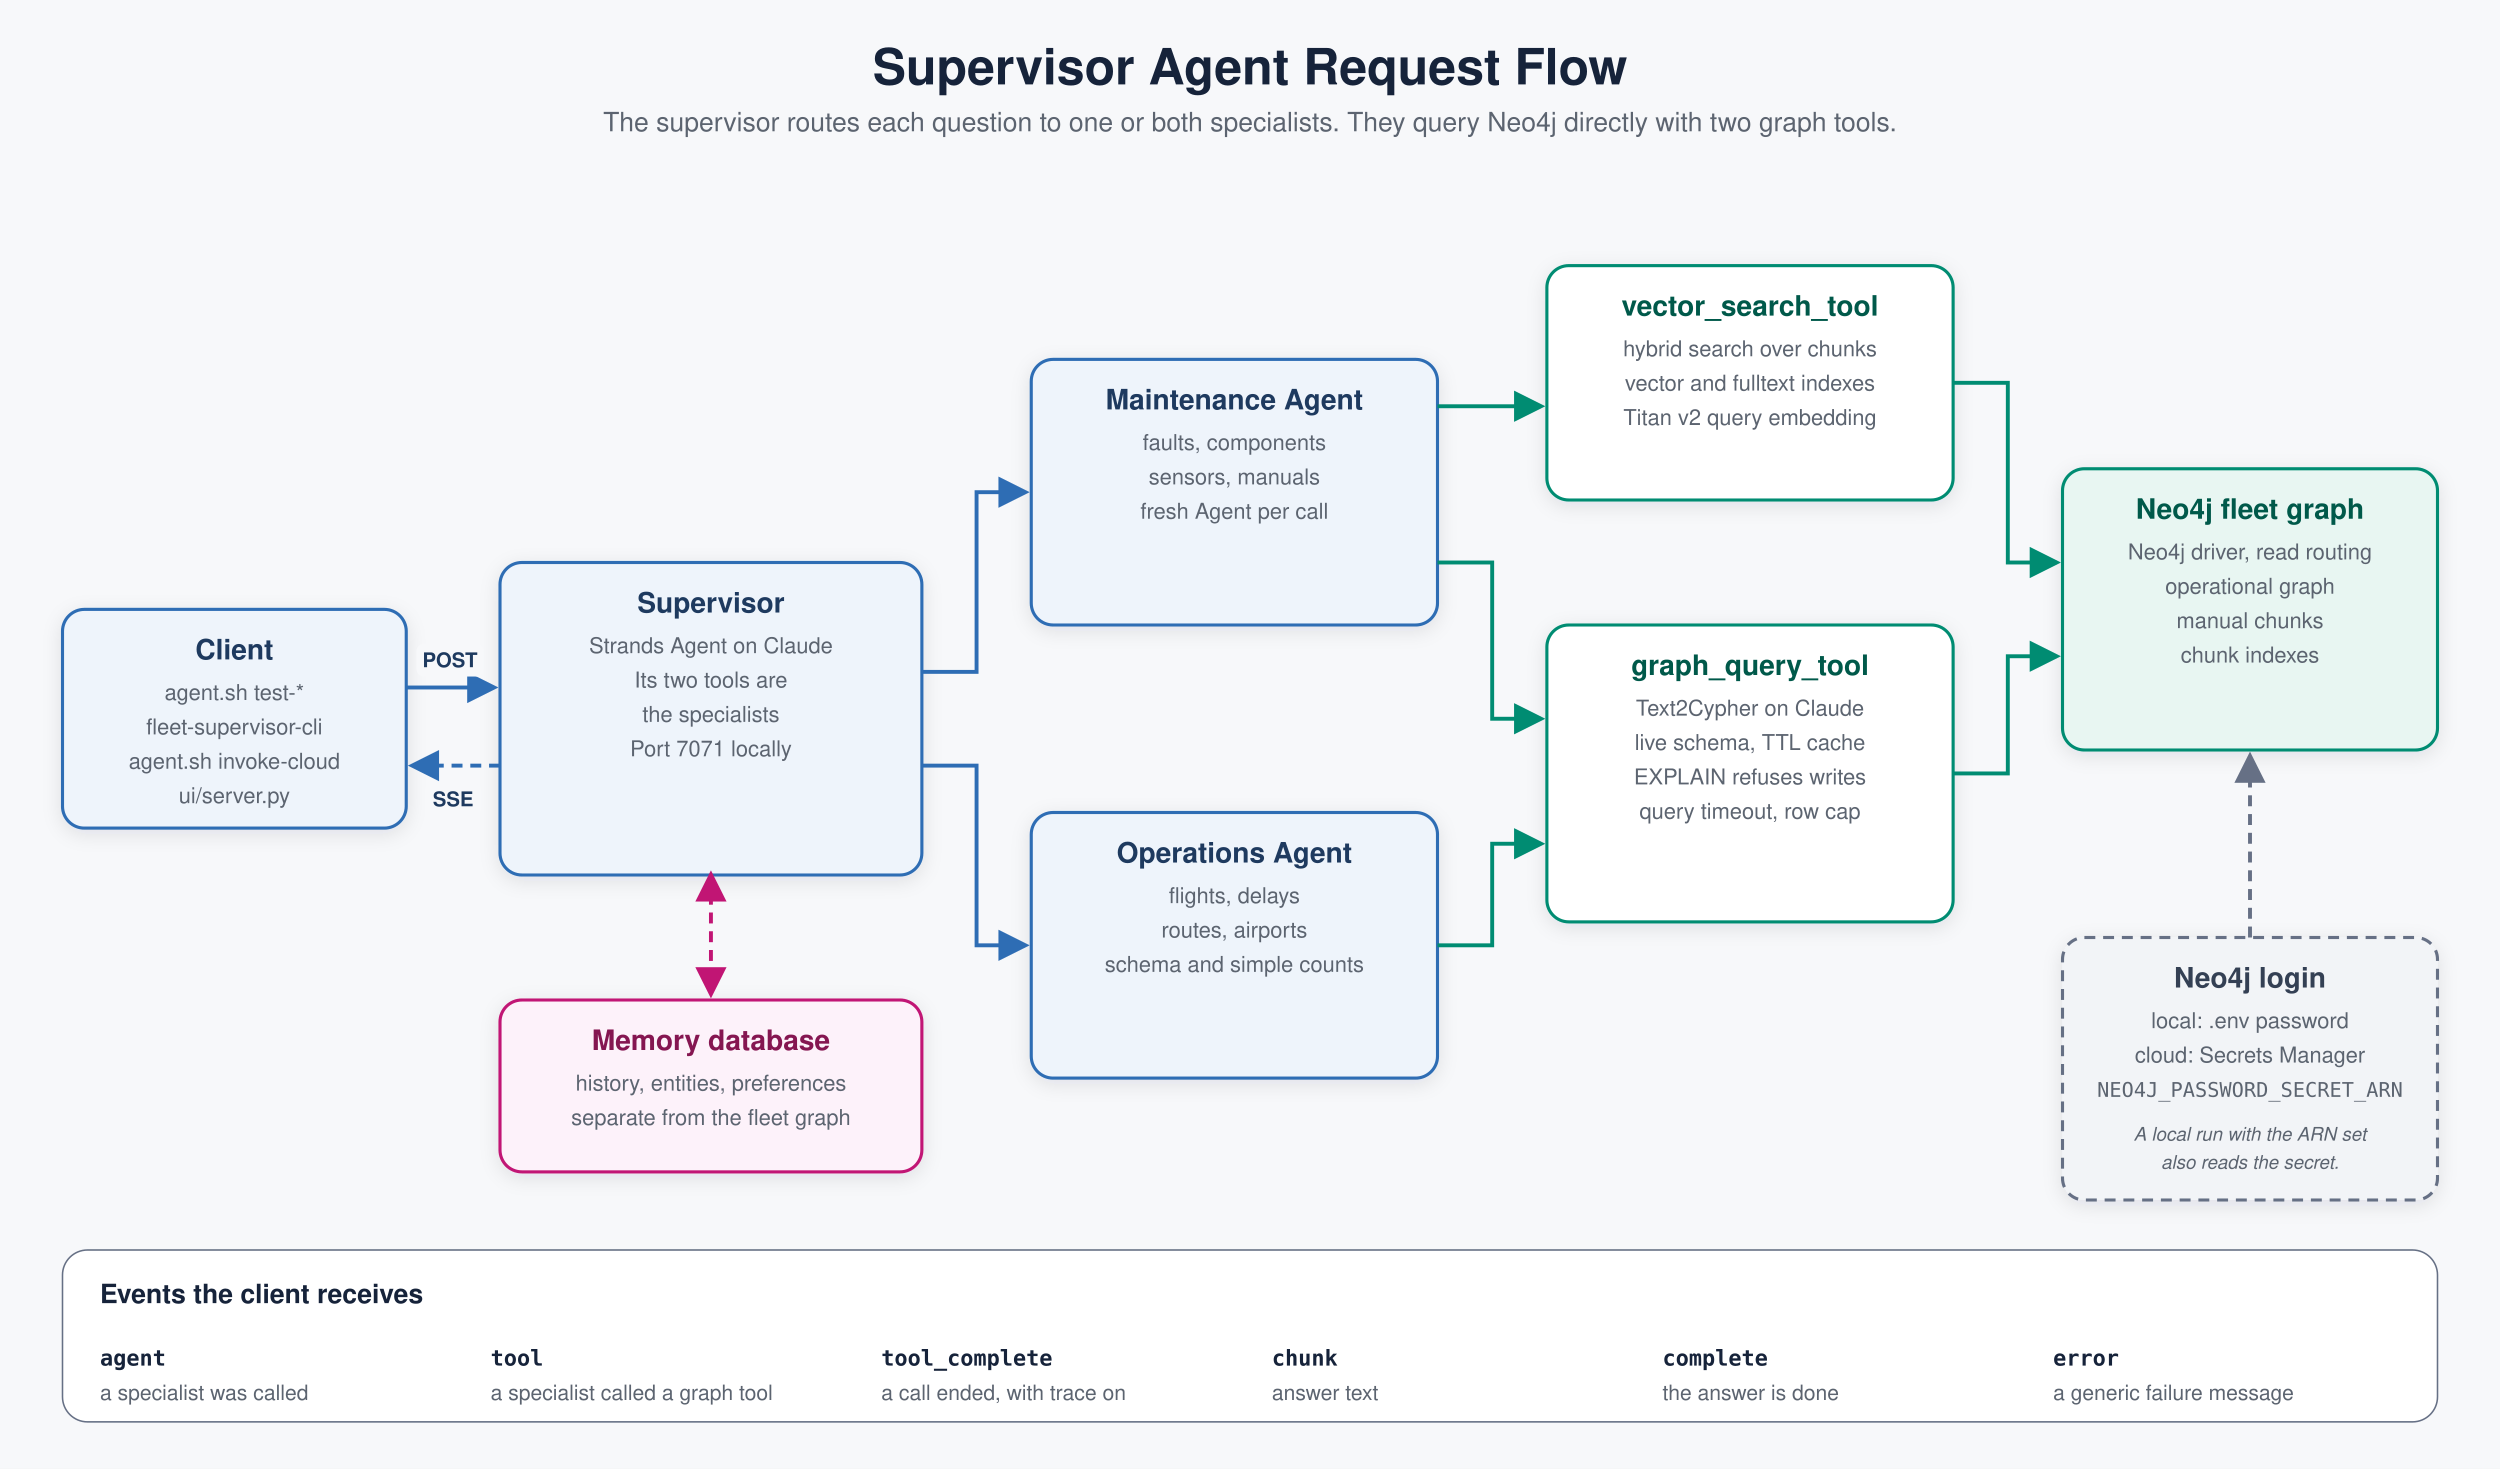
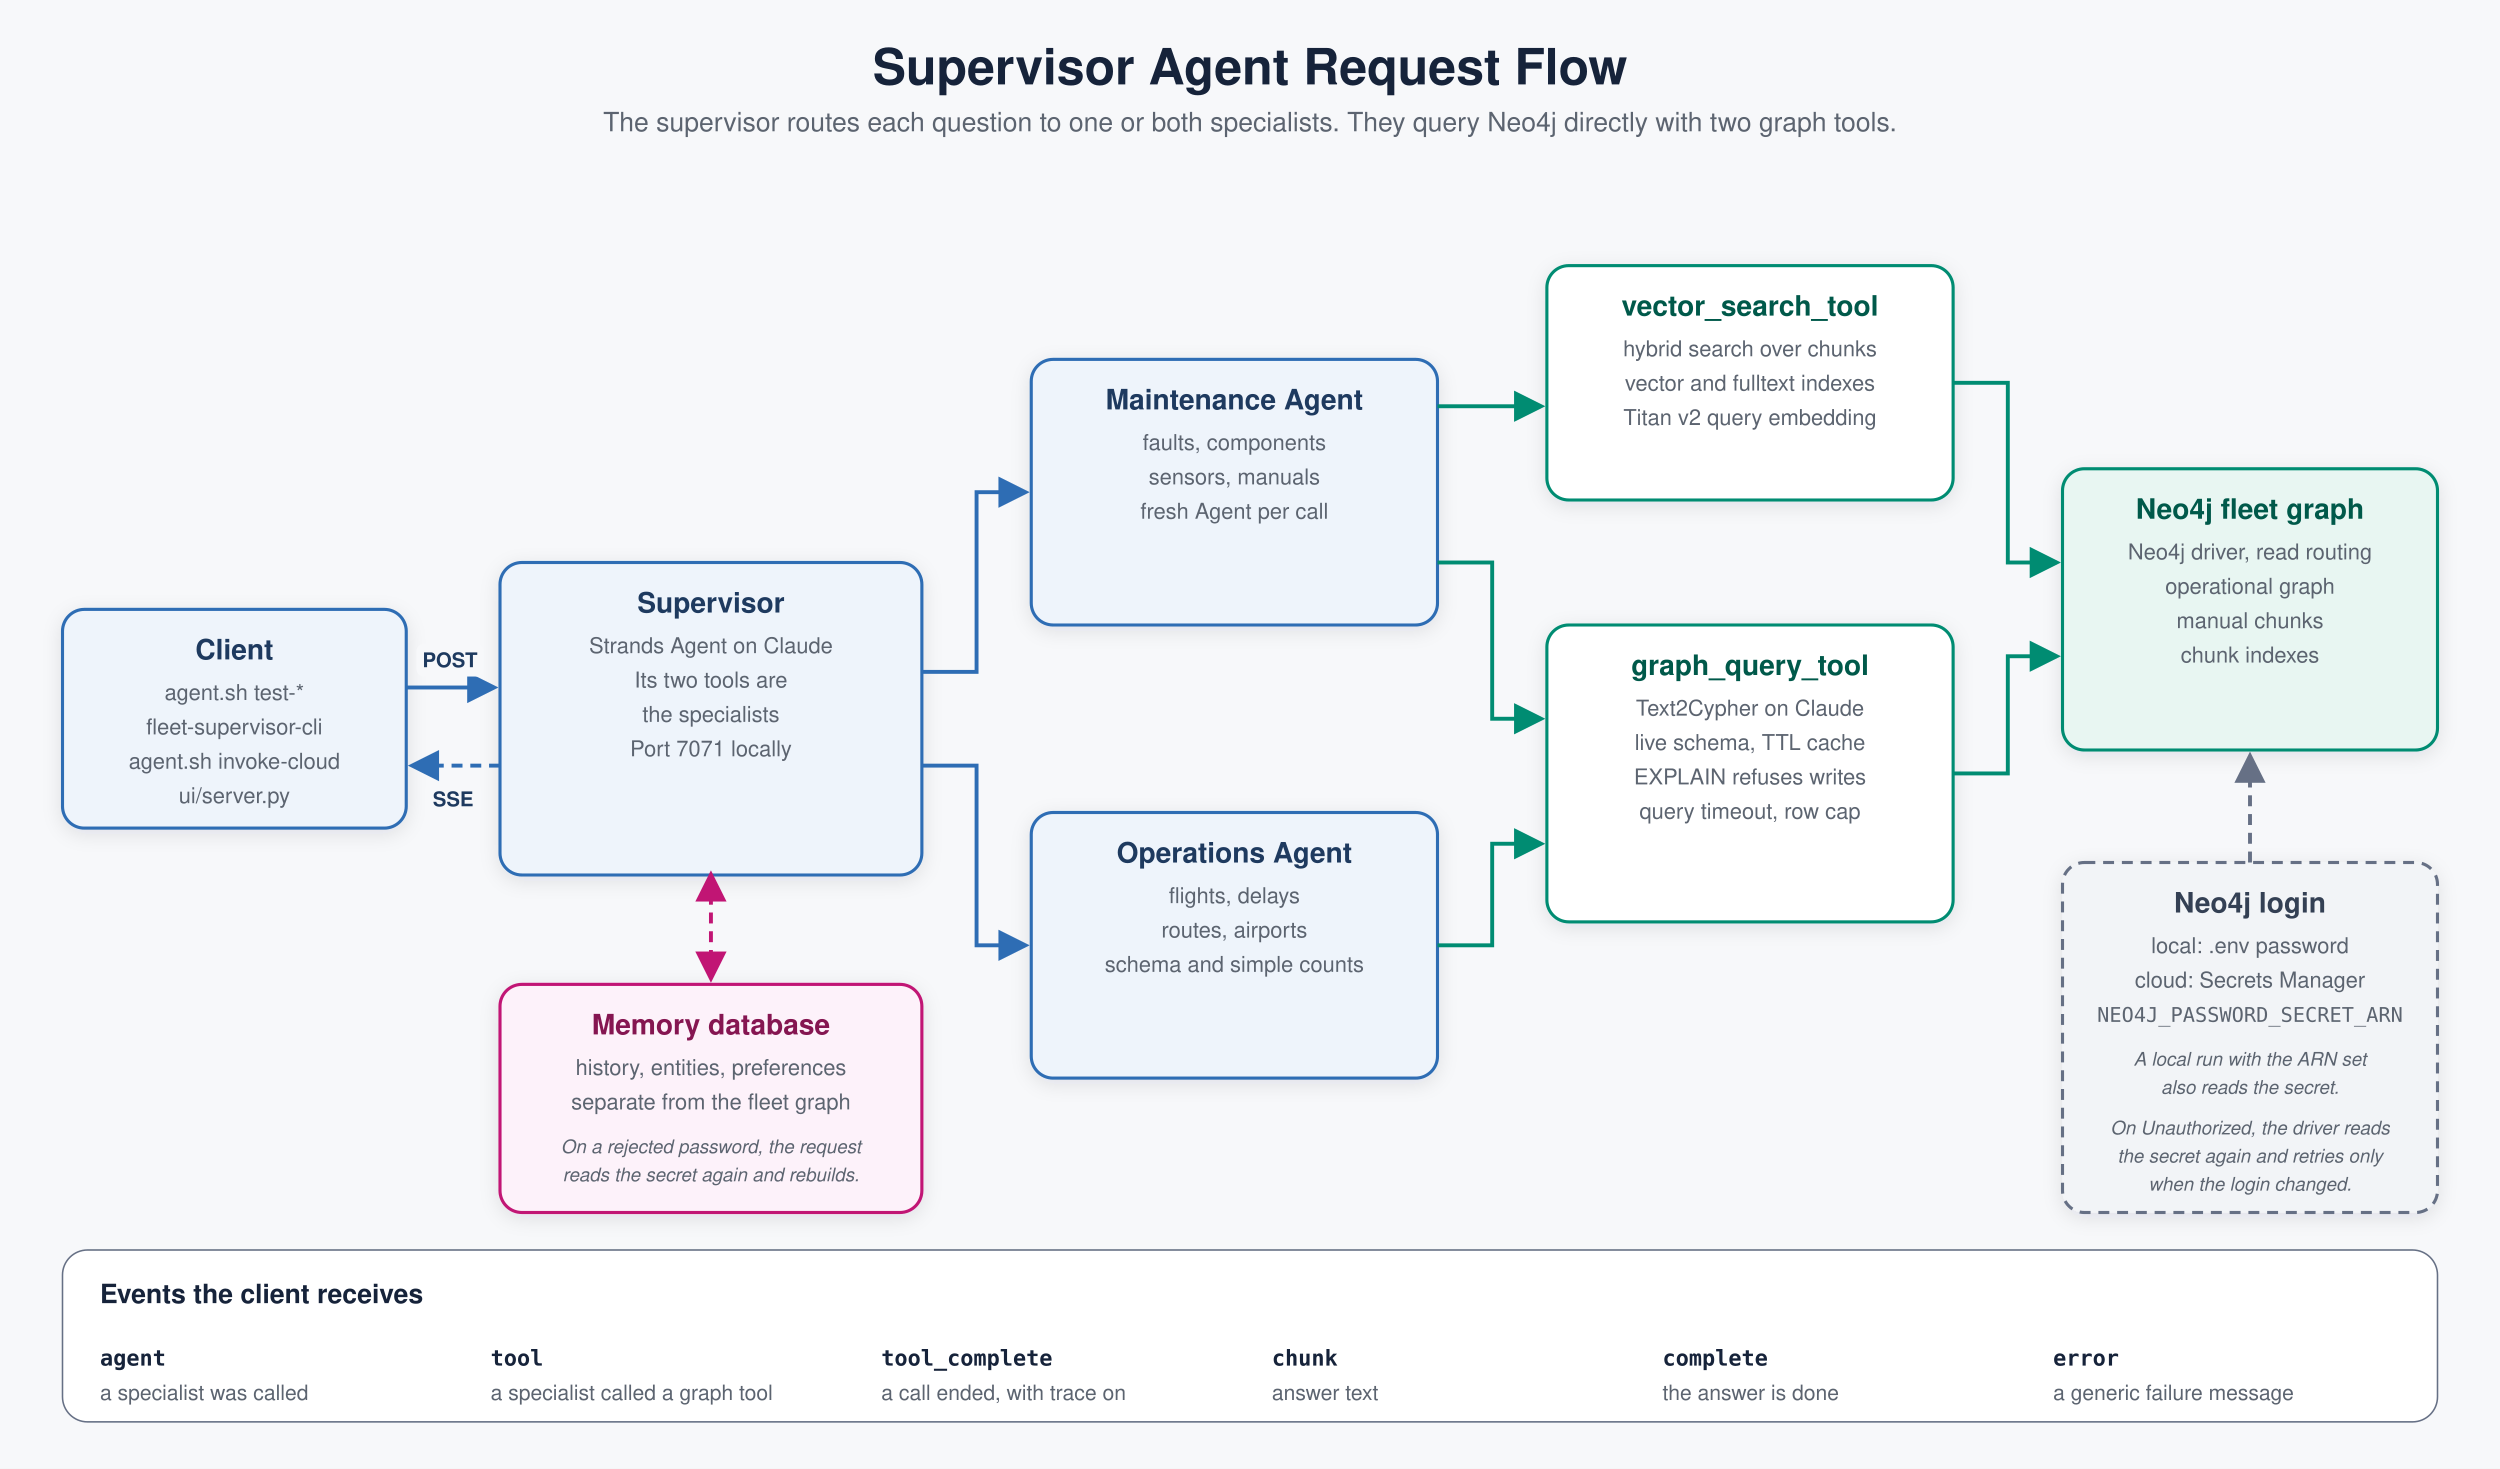
<svg xmlns="http://www.w3.org/2000/svg" width="1600" height="940" viewBox="0 0 1600 940" font-family="'Helvetica Neue', Helvetica, Arial, sans-serif">
  <defs>
    <filter id="shadow" x="-15%" y="-20%" width="130%" height="150%">
      <feDropShadow dx="0" dy="3" stdDeviation="6" flood-color="#101828" flood-opacity="0.10" />
    </filter>
    <marker id="a-blue" viewBox="0 0 10 10" refX="8.5" refY="5" markerWidth="8" markerHeight="8" orient="auto-start-reverse">
      <path d="M0,0 L10,5 L0,10 Z" fill="#2E6DB4" />
    </marker>
    <marker id="a-teal" viewBox="0 0 10 10" refX="8.5" refY="5" markerWidth="8" markerHeight="8" orient="auto-start-reverse">
      <path d="M0,0 L10,5 L0,10 Z" fill="#008C72" />
    </marker>
    <marker id="a-pink" viewBox="0 0 10 10" refX="8.5" refY="5" markerWidth="8" markerHeight="8" orient="auto-start-reverse">
      <path d="M0,0 L10,5 L0,10 Z" fill="#C11574" />
    </marker>
    <marker id="a-slate" viewBox="0 0 10 10" refX="8.5" refY="5" markerWidth="8" markerHeight="8" orient="auto-start-reverse">
      <path d="M0,0 L10,5 L0,10 Z" fill="#667085" />
    </marker>
  </defs>
  <rect width="1600" height="940" fill="#F7F8FA" />
  <text x="800" y="54" text-anchor="middle" font-size="32" font-weight="700" fill="#16233A">Supervisor Agent Request Flow</text>
  <text x="800" y="84" text-anchor="middle" font-size="17" fill="#5C6470">The supervisor routes each question to one or both specialists. They query Neo4j directly with two graph tools.</text>
  <rect x="40" y="390" width="220" height="140" rx="14" fill="#EEF4FB" stroke="#2E6DB4" stroke-width="2" filter="url(#shadow)" />
  <text x="150.0" y="422" font-size="18" font-weight="700" fill="#1E3A5F" text-anchor="middle">Client</text>
  <text x="150.0" y="448" font-size="14" font-weight="400" fill="#5C6470" text-anchor="middle">agent.sh test-*</text>
  <text x="150.0" y="470" font-size="14" font-weight="400" fill="#5C6470" text-anchor="middle">fleet-supervisor-cli</text>
  <text x="150.0" y="492" font-size="14" font-weight="400" fill="#5C6470" text-anchor="middle">agent.sh invoke-cloud</text>
  <text x="150.0" y="514" font-size="14" font-weight="400" fill="#5C6470" text-anchor="middle">ui/server.py</text>
  <rect x="320" y="360" width="270" height="200" rx="14" fill="#EEF4FB" stroke="#2E6DB4" stroke-width="2" filter="url(#shadow)" />
  <text x="455.0" y="392" font-size="18" font-weight="700" fill="#1E3A5F" text-anchor="middle">Supervisor</text>
  <text x="455.0" y="418" font-size="14" font-weight="400" fill="#5C6470" text-anchor="middle">Strands Agent on Claude</text>
  <text x="455.0" y="440" font-size="14" font-weight="400" fill="#5C6470" text-anchor="middle">Its two tools are</text>
  <text x="455.0" y="462" font-size="14" font-weight="400" fill="#5C6470" text-anchor="middle">the specialists</text>
  <text x="455.0" y="484" font-size="14" font-weight="400" fill="#5C6470" text-anchor="middle">Port 7071 locally</text>
  <path d="M260,440 H316" fill="none" stroke="#2E6DB4" stroke-width="2.5" marker-end="url(#a-blue)" />
  <rect x="266.5" y="412" width="43" height="21" rx="5" fill="#F7F8FA" />
  <text x="288" y="427" font-size="13" font-weight="600" fill="#1E3A5F" text-anchor="middle">POST</text>
  <path d="M320,490 H264" fill="none" stroke="#2E6DB4" stroke-width="2.5" stroke-dasharray="7 5" marker-end="url(#a-blue)" />
  <rect x="272.0" y="501" width="36" height="21" rx="5" fill="#F7F8FA" />
  <text x="290" y="516" font-size="13" font-weight="600" fill="#1E3A5F" text-anchor="middle">SSE</text>
  <rect x="660" y="230" width="260" height="170" rx="14" fill="#EEF4FB" stroke="#2E6DB4" stroke-width="2" filter="url(#shadow)" />
  <text x="790.0" y="262" font-size="18" font-weight="700" fill="#1E3A5F" text-anchor="middle">Maintenance Agent</text>
  <text x="790.0" y="288" font-size="14" font-weight="400" fill="#5C6470" text-anchor="middle">faults, components</text>
  <text x="790.0" y="310" font-size="14" font-weight="400" fill="#5C6470" text-anchor="middle">sensors, manuals</text>
  <text x="790.0" y="332" font-size="14" font-weight="400" fill="#5C6470" text-anchor="middle">fresh Agent per call</text>
  <rect x="660" y="520" width="260" height="170" rx="14" fill="#EEF4FB" stroke="#2E6DB4" stroke-width="2" filter="url(#shadow)" />
  <text x="790.0" y="552" font-size="18" font-weight="700" fill="#1E3A5F" text-anchor="middle">Operations Agent</text>
  <text x="790.0" y="578" font-size="14" font-weight="400" fill="#5C6470" text-anchor="middle">flights, delays</text>
  <text x="790.0" y="600" font-size="14" font-weight="400" fill="#5C6470" text-anchor="middle">routes, airports</text>
  <text x="790.0" y="622" font-size="14" font-weight="400" fill="#5C6470" text-anchor="middle">schema and simple counts</text>
  <path d="M590,430 H625 V315 H656" fill="none" stroke="#2E6DB4" stroke-width="2.5" marker-end="url(#a-blue)" />
  <path d="M590,490 H625 V605 H656" fill="none" stroke="#2E6DB4" stroke-width="2.5" marker-end="url(#a-blue)" />
  <rect x="990" y="170" width="260" height="150" rx="14" fill="#FFFFFF" stroke="#008C72" stroke-width="2" filter="url(#shadow)" />
  <text x="1120.0" y="202" font-size="18" font-weight="700" fill="#00594A" text-anchor="middle">vector_search_tool</text>
  <text x="1120.0" y="228" font-size="14" font-weight="400" fill="#5C6470" text-anchor="middle">hybrid search over chunks</text>
  <text x="1120.0" y="250" font-size="14" font-weight="400" fill="#5C6470" text-anchor="middle">vector and fulltext indexes</text>
  <text x="1120.0" y="272" font-size="14" font-weight="400" fill="#5C6470" text-anchor="middle">Titan v2 query embedding</text>
  <rect x="990" y="400" width="260" height="190" rx="14" fill="#FFFFFF" stroke="#008C72" stroke-width="2" filter="url(#shadow)" />
  <text x="1120.0" y="432" font-size="18" font-weight="700" fill="#00594A" text-anchor="middle">graph_query_tool</text>
  <text x="1120.0" y="458" font-size="14" font-weight="400" fill="#5C6470" text-anchor="middle">Text2Cypher on Claude</text>
  <text x="1120.0" y="480" font-size="14" font-weight="400" fill="#5C6470" text-anchor="middle">live schema, TTL cache</text>
  <text x="1120.0" y="502" font-size="14" font-weight="400" fill="#5C6470" text-anchor="middle">EXPLAIN refuses writes</text>
  <text x="1120.0" y="524" font-size="14" font-weight="400" fill="#5C6470" text-anchor="middle">query timeout, row cap</text>
  <path d="M920,260 H986" fill="none" stroke="#008C72" stroke-width="2.5" marker-end="url(#a-teal)" />
  <path d="M920,360 H955 V460 H986" fill="none" stroke="#008C72" stroke-width="2.5" marker-end="url(#a-teal)" />
  <path d="M920,605 H955 V540 H986" fill="none" stroke="#008C72" stroke-width="2.5" marker-end="url(#a-teal)" />
  <rect x="1320" y="300" width="240" height="180" rx="14" fill="#E8F6F2" stroke="#008C72" stroke-width="2" filter="url(#shadow)" />
  <text x="1440.0" y="332" font-size="18" font-weight="700" fill="#00594A" text-anchor="middle">Neo4j fleet graph</text>
  <text x="1440.0" y="358" font-size="14" font-weight="400" fill="#5C6470" text-anchor="middle">Neo4j driver, read routing</text>
  <text x="1440.0" y="380" font-size="14" font-weight="400" fill="#5C6470" text-anchor="middle">operational graph</text>
  <text x="1440.0" y="402" font-size="14" font-weight="400" fill="#5C6470" text-anchor="middle">manual chunks</text>
  <text x="1440.0" y="424" font-size="14" font-weight="400" fill="#5C6470" text-anchor="middle">chunk indexes</text>
  <path d="M1250,245 H1285 V360 H1316" fill="none" stroke="#008C72" stroke-width="2.5" marker-end="url(#a-teal)" />
  <path d="M1250,495 H1285 V420 H1316" fill="none" stroke="#008C72" stroke-width="2.5" marker-end="url(#a-teal)" />
-   <rect x="1320" y="600" width="240" height="168" rx="14" fill="#F2F4F7" stroke="#667085" stroke-width="2" stroke-dasharray="7 5" filter="url(#shadow)" />
-   <text x="1440.0" y="632" font-size="18" font-weight="700" fill="#344054" text-anchor="middle">Neo4j login</text>
-   <text x="1440.0" y="658" font-size="14" font-weight="400" fill="#5C6470" text-anchor="middle">local: .env password</text>
-   <text x="1440.0" y="680" font-size="14" font-weight="400" fill="#5C6470" text-anchor="middle">cloud: Secrets Manager</text>
-   <text x="1440.0" y="702" font-size="13" font-weight="400" fill="#5C6470" text-anchor="middle" font-family="Menlo, Consolas, monospace">NEO4J_PASSWORD_SECRET_ARN</text>
-   <text x="1440.0" y="730" font-size="12" font-weight="400" font-style="italic" fill="#5C6470" text-anchor="middle">A local run with the ARN set</text>
-   <text x="1440.0" y="748" font-size="12" font-weight="400" font-style="italic" fill="#5C6470" text-anchor="middle">also reads the secret.</text>
-   <path d="M1440,600 V484" fill="none" stroke="#667085" stroke-width="2.5" stroke-dasharray="7 5" marker-end="url(#a-slate)" />
-   <rect x="320" y="640" width="270" height="110" rx="14" fill="#FDF2FA" stroke="#C11574" stroke-width="2" filter="url(#shadow)" />
-   <text x="455.0" y="672" font-size="18" font-weight="700" fill="#851651" text-anchor="middle">Memory database</text>
-   <text x="455.0" y="698" font-size="14" font-weight="400" fill="#5C6470" text-anchor="middle">history, entities, preferences</text>
-   <text x="455.0" y="720" font-size="14" font-weight="400" fill="#5C6470" text-anchor="middle">separate from the fleet graph</text>
-   <path d="M455,560 V636" fill="none" stroke="#C11574" stroke-width="2.5" stroke-dasharray="7 5" marker-start="url(#a-pink)" marker-end="url(#a-pink)" />
+   <rect x="1320" y="552" width="240" height="224" rx="14" fill="#F2F4F7" stroke="#667085" stroke-width="2" stroke-dasharray="7 5" filter="url(#shadow)" />
+   <text x="1440.0" y="584" font-size="18" font-weight="700" fill="#344054" text-anchor="middle">Neo4j login</text>
+   <text x="1440.0" y="610" font-size="14" font-weight="400" fill="#5C6470" text-anchor="middle">local: .env password</text>
+   <text x="1440.0" y="632" font-size="14" font-weight="400" fill="#5C6470" text-anchor="middle">cloud: Secrets Manager</text>
+   <text x="1440.0" y="654" font-size="13" font-weight="400" fill="#5C6470" text-anchor="middle" font-family="Menlo, Consolas, monospace">NEO4J_PASSWORD_SECRET_ARN</text>
+   <text x="1440.0" y="682" font-size="12" font-weight="400" font-style="italic" fill="#5C6470" text-anchor="middle">A local run with the ARN set</text>
+   <text x="1440.0" y="700" font-size="12" font-weight="400" font-style="italic" fill="#5C6470" text-anchor="middle">also reads the secret.</text>
+   <text x="1440.0" y="726" font-size="12" font-weight="400" font-style="italic" fill="#5C6470" text-anchor="middle">On Unauthorized, the driver reads</text>
+   <text x="1440.0" y="744" font-size="12" font-weight="400" font-style="italic" fill="#5C6470" text-anchor="middle">the secret again and retries only</text>
+   <text x="1440.0" y="762" font-size="12" font-weight="400" font-style="italic" fill="#5C6470" text-anchor="middle">when the login changed.</text>
+   <path d="M1440,552 V484" fill="none" stroke="#667085" stroke-width="2.5" stroke-dasharray="7 5" marker-end="url(#a-slate)" />
+   <rect x="320" y="630" width="270" height="146" rx="14" fill="#FDF2FA" stroke="#C11574" stroke-width="2" filter="url(#shadow)" />
+   <text x="455.0" y="662" font-size="18" font-weight="700" fill="#851651" text-anchor="middle">Memory database</text>
+   <text x="455.0" y="688" font-size="14" font-weight="400" fill="#5C6470" text-anchor="middle">history, entities, preferences</text>
+   <text x="455.0" y="710" font-size="14" font-weight="400" fill="#5C6470" text-anchor="middle">separate from the fleet graph</text>
+   <text x="455.0" y="738" font-size="12" font-weight="400" font-style="italic" fill="#5C6470" text-anchor="middle">On a rejected password, the request</text>
+   <text x="455.0" y="756" font-size="12" font-weight="400" font-style="italic" fill="#5C6470" text-anchor="middle">reads the secret again and rebuilds.</text>
+   <path d="M455,560 V626" fill="none" stroke="#C11574" stroke-width="2.5" stroke-dasharray="7 5" marker-start="url(#a-pink)" marker-end="url(#a-pink)" />
  <rect x="40" y="800" width="1520" height="110" rx="16" fill="#FFFFFF" stroke="#667085" stroke-width="1" />
  <text x="64" y="834" font-size="17" font-weight="700" fill="#16233A" text-anchor="start">Events the client receives</text>
  <text x="64" y="874" font-size="14" font-weight="600" fill="#16233A" text-anchor="start" font-family="Menlo, Consolas, monospace">agent</text>
  <text x="64" y="896" font-size="13.5" font-weight="400" fill="#5C6470" text-anchor="start">a specialist was called</text>
  <text x="314" y="874" font-size="14" font-weight="600" fill="#16233A" text-anchor="start" font-family="Menlo, Consolas, monospace">tool</text>
  <text x="314" y="896" font-size="13.5" font-weight="400" fill="#5C6470" text-anchor="start">a specialist called a graph tool</text>
  <text x="564" y="874" font-size="14" font-weight="600" fill="#16233A" text-anchor="start" font-family="Menlo, Consolas, monospace">tool_complete</text>
  <text x="564" y="896" font-size="13.5" font-weight="400" fill="#5C6470" text-anchor="start">a call ended, with trace on</text>
  <text x="814" y="874" font-size="14" font-weight="600" fill="#16233A" text-anchor="start" font-family="Menlo, Consolas, monospace">chunk</text>
  <text x="814" y="896" font-size="13.5" font-weight="400" fill="#5C6470" text-anchor="start">answer text</text>
  <text x="1064" y="874" font-size="14" font-weight="600" fill="#16233A" text-anchor="start" font-family="Menlo, Consolas, monospace">complete</text>
  <text x="1064" y="896" font-size="13.5" font-weight="400" fill="#5C6470" text-anchor="start">the answer is done</text>
  <text x="1314" y="874" font-size="14" font-weight="600" fill="#16233A" text-anchor="start" font-family="Menlo, Consolas, monospace">error</text>
  <text x="1314" y="896" font-size="13.5" font-weight="400" fill="#5C6470" text-anchor="start">a generic failure message</text>
</svg>
